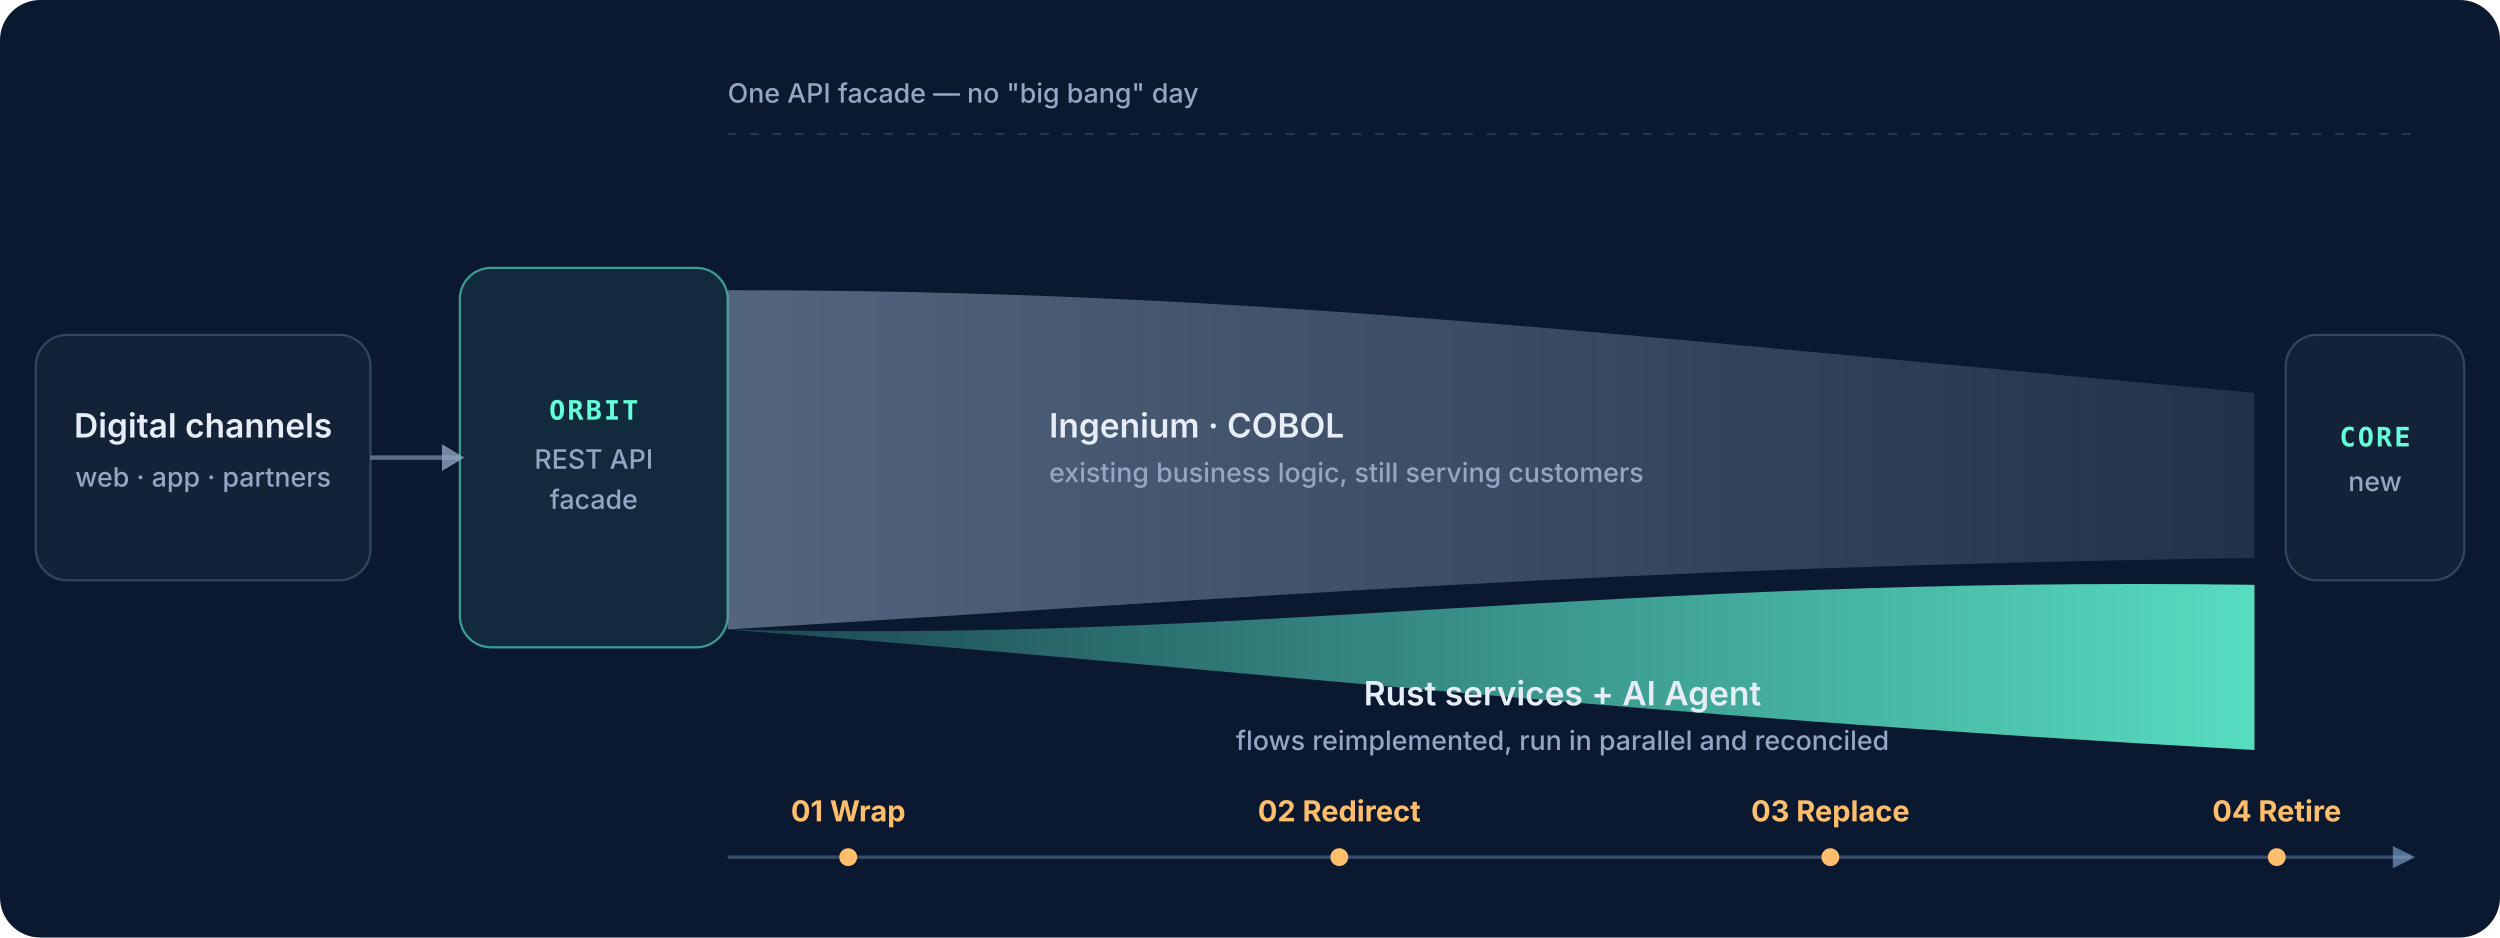
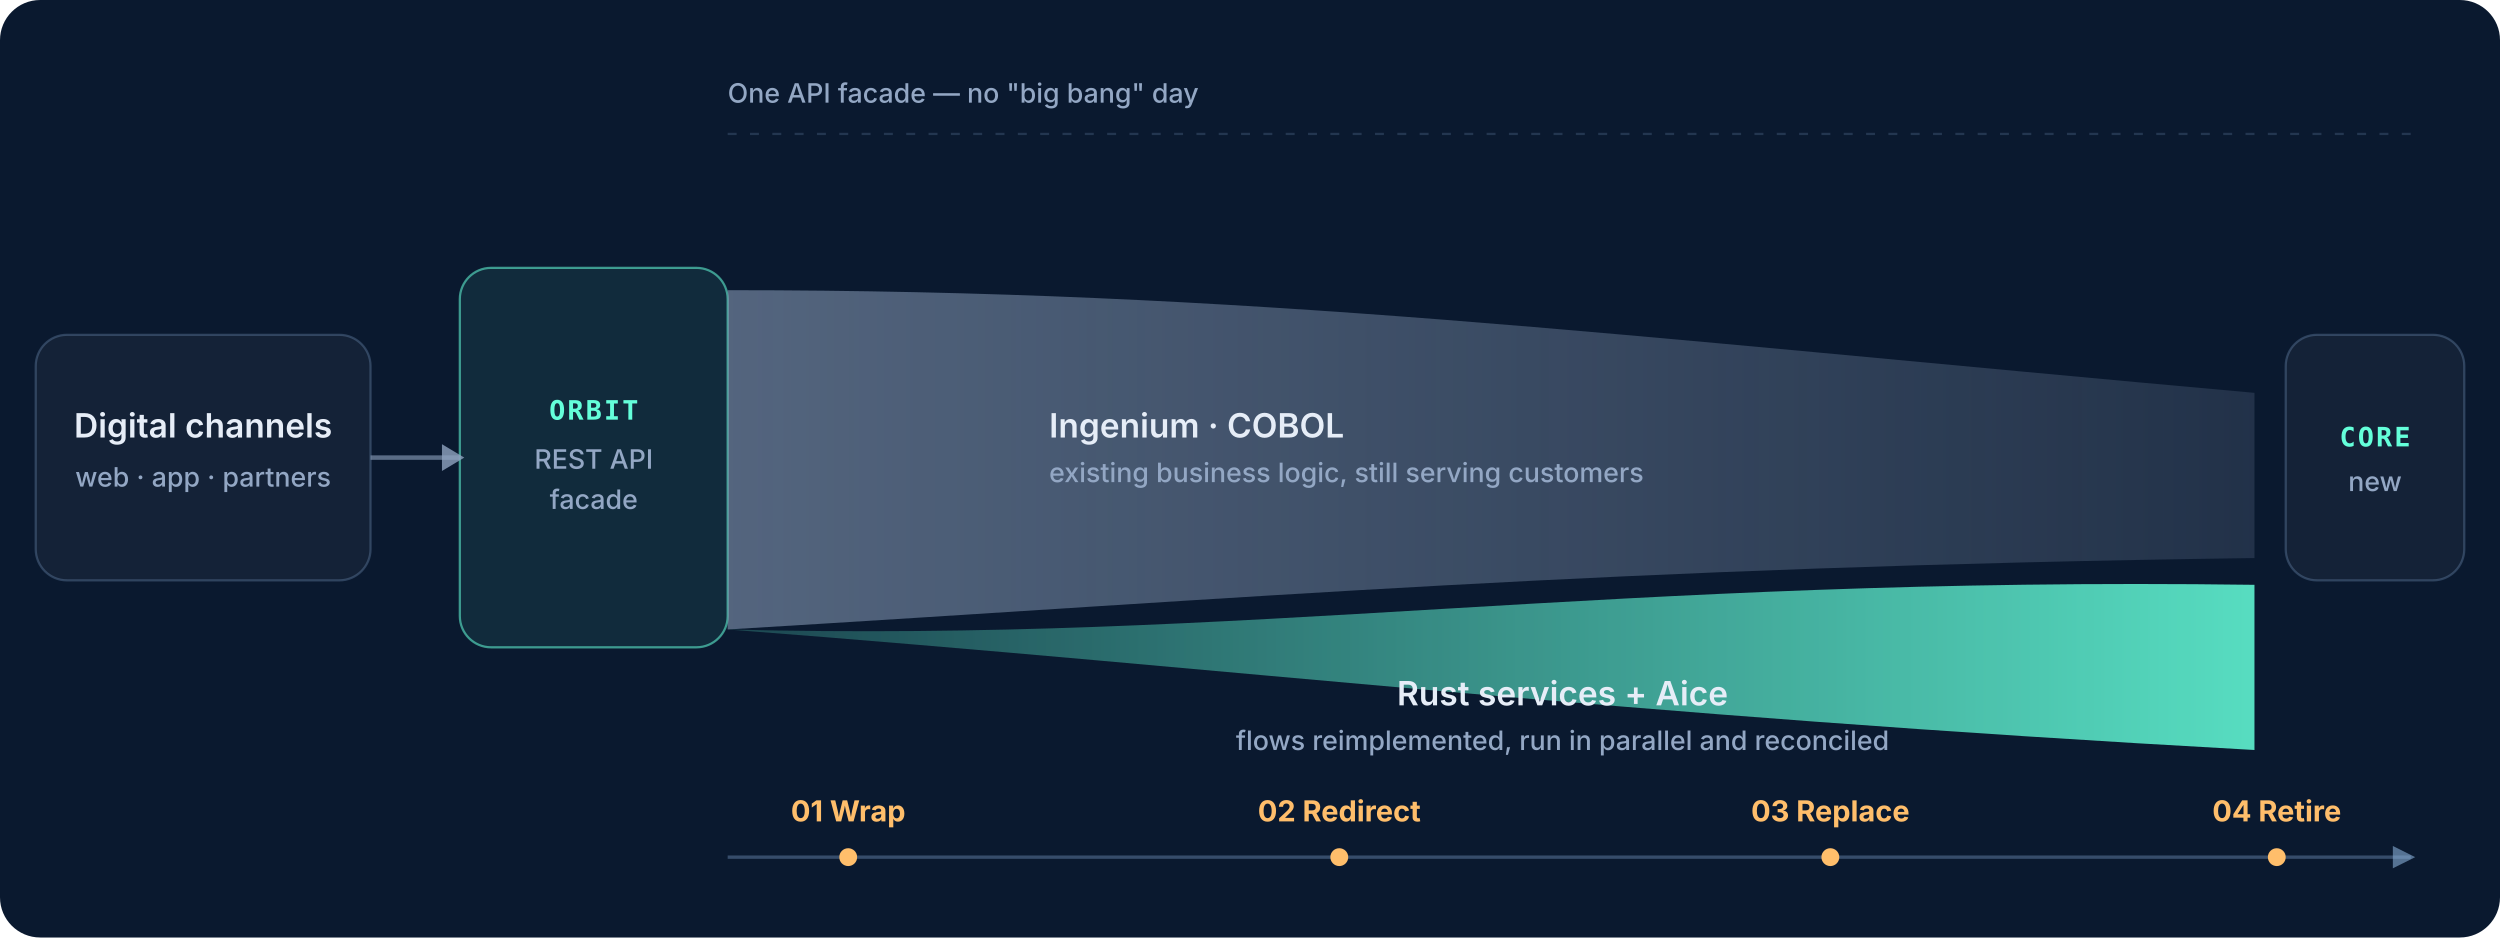
<svg xmlns="http://www.w3.org/2000/svg" viewBox="0 0 1120 420" width="1120" height="420" role="img" aria-label="Strangler Fig diagram: new business flows pass through Orbit into Rust services and AI while the remaining flows still reach Ingenium COBOL, with the proportion shifting over time.">
  <defs>
    <linearGradient id="legacy" x1="0" y1="0" x2="1" y2="0">
      <stop offset="0" stop-color="#8FA3BF" stop-opacity=".55" />
      <stop offset="1" stop-color="#8FA3BF" stop-opacity=".18" />
    </linearGradient>
    <linearGradient id="modern" x1="0" y1="0" x2="1" y2="0">
      <stop offset="0" stop-color="#64FFDA" stop-opacity=".2" />
      <stop offset="1" stop-color="#64FFDA" stop-opacity=".85" />
    </linearGradient>
    <style>
      .lbl   { font: 600 15px 'Inter', system-ui, sans-serif; fill: #E6EDF7; }
      .small { font: 500 12px 'Inter', system-ui, sans-serif; fill: #93A7C4; }
      .tag   { font: 700 12px 'JetBrains Mono', ui-monospace, monospace; fill: #64FFDA; letter-spacing: .08em; }
      .phase { font: 700 13px 'Inter', system-ui, sans-serif; fill: #FFBE6B; }
      .box   { fill: rgba(255,255,255,.04); stroke: rgba(136,173,214,.28); }
    </style>
  </defs>
  <rect width="1120" height="420" rx="18" fill="#0A192F" />
  <rect class="box" x="16" y="150" width="150" height="110" rx="14" />
  <text class="lbl" x="91" y="196" text-anchor="middle">Digital channels</text>
  <text class="small" x="91" y="218" text-anchor="middle">web · app · partners</text>
  <rect x="206" y="120" width="120" height="170" rx="14" fill="rgba(100,255,218,.08)" stroke="#64FFDA" stroke-opacity=".55" />
  <text class="tag" x="266" y="188" text-anchor="middle">ORBIT</text>
  <text class="small" x="266" y="210" text-anchor="middle">REST API</text>
  <text class="small" x="266" y="228" text-anchor="middle">facade</text>
  <path d="M166 205 H206" stroke="#8FA3BF" stroke-opacity=".6" stroke-width="2" />
  <path d="M198 199 l10 6 -10 6 z" fill="#8FA3BF" fill-opacity=".8" />
  <path d="M326 130 C 560 130, 720 150, 1010 176 L1010 250 C 720 254, 560 268, 326 282 Z" fill="url(#legacy)" />
  <path d="M326 282 C 560 300, 720 320, 1010 336 L1010 262 C 720 258, 560 288, 326 282 Z" fill="url(#modern)" />
  <text class="lbl" x="470" y="196">Ingenium · COBOL</text>
  <text class="small" x="470" y="216">existing business logic, still serving customers</text>
-   <text class="lbl" x="700" y="316" text-anchor="middle">Rust services + AI Agent</text>
+   <text class="lbl" x="700" y="316" text-anchor="middle">Rust services + Aice</text>
  <text class="small" x="700" y="336" text-anchor="middle">flows reimplemented, run in parallel and reconciled</text>
  <rect class="box" x="1024" y="150" width="80" height="110" rx="14" />
  <text class="tag" x="1064" y="200" text-anchor="middle">CORE</text>
  <text class="small" x="1064" y="220" text-anchor="middle">new</text>
  <path d="M326 384 H1080" stroke="rgba(136,173,214,.35)" stroke-width="1.5" />
  <path d="M1072 379 l10 5 -10 5 z" fill="rgba(136,173,214,.6)" />
  <g>
    <circle cx="380" cy="384" r="4" fill="#FFBE6B" />
    <text class="phase" x="380" y="368" text-anchor="middle">01 Wrap</text>
    <circle cx="600" cy="384" r="4" fill="#FFBE6B" />
    <text class="phase" x="600" y="368" text-anchor="middle">02 Redirect</text>
    <circle cx="820" cy="384" r="4" fill="#FFBE6B" />
    <text class="phase" x="820" y="368" text-anchor="middle">03 Replace</text>
    <circle cx="1020" cy="384" r="4" fill="#FFBE6B" />
    <text class="phase" x="1020" y="368" text-anchor="middle">04 Retire</text>
  </g>
  <text class="small" x="326" y="46">One API facade — no "big bang" day</text>
  <path d="M326 60 H1080" stroke="rgba(136,173,214,.2)" stroke-dasharray="4 6" />
</svg>
